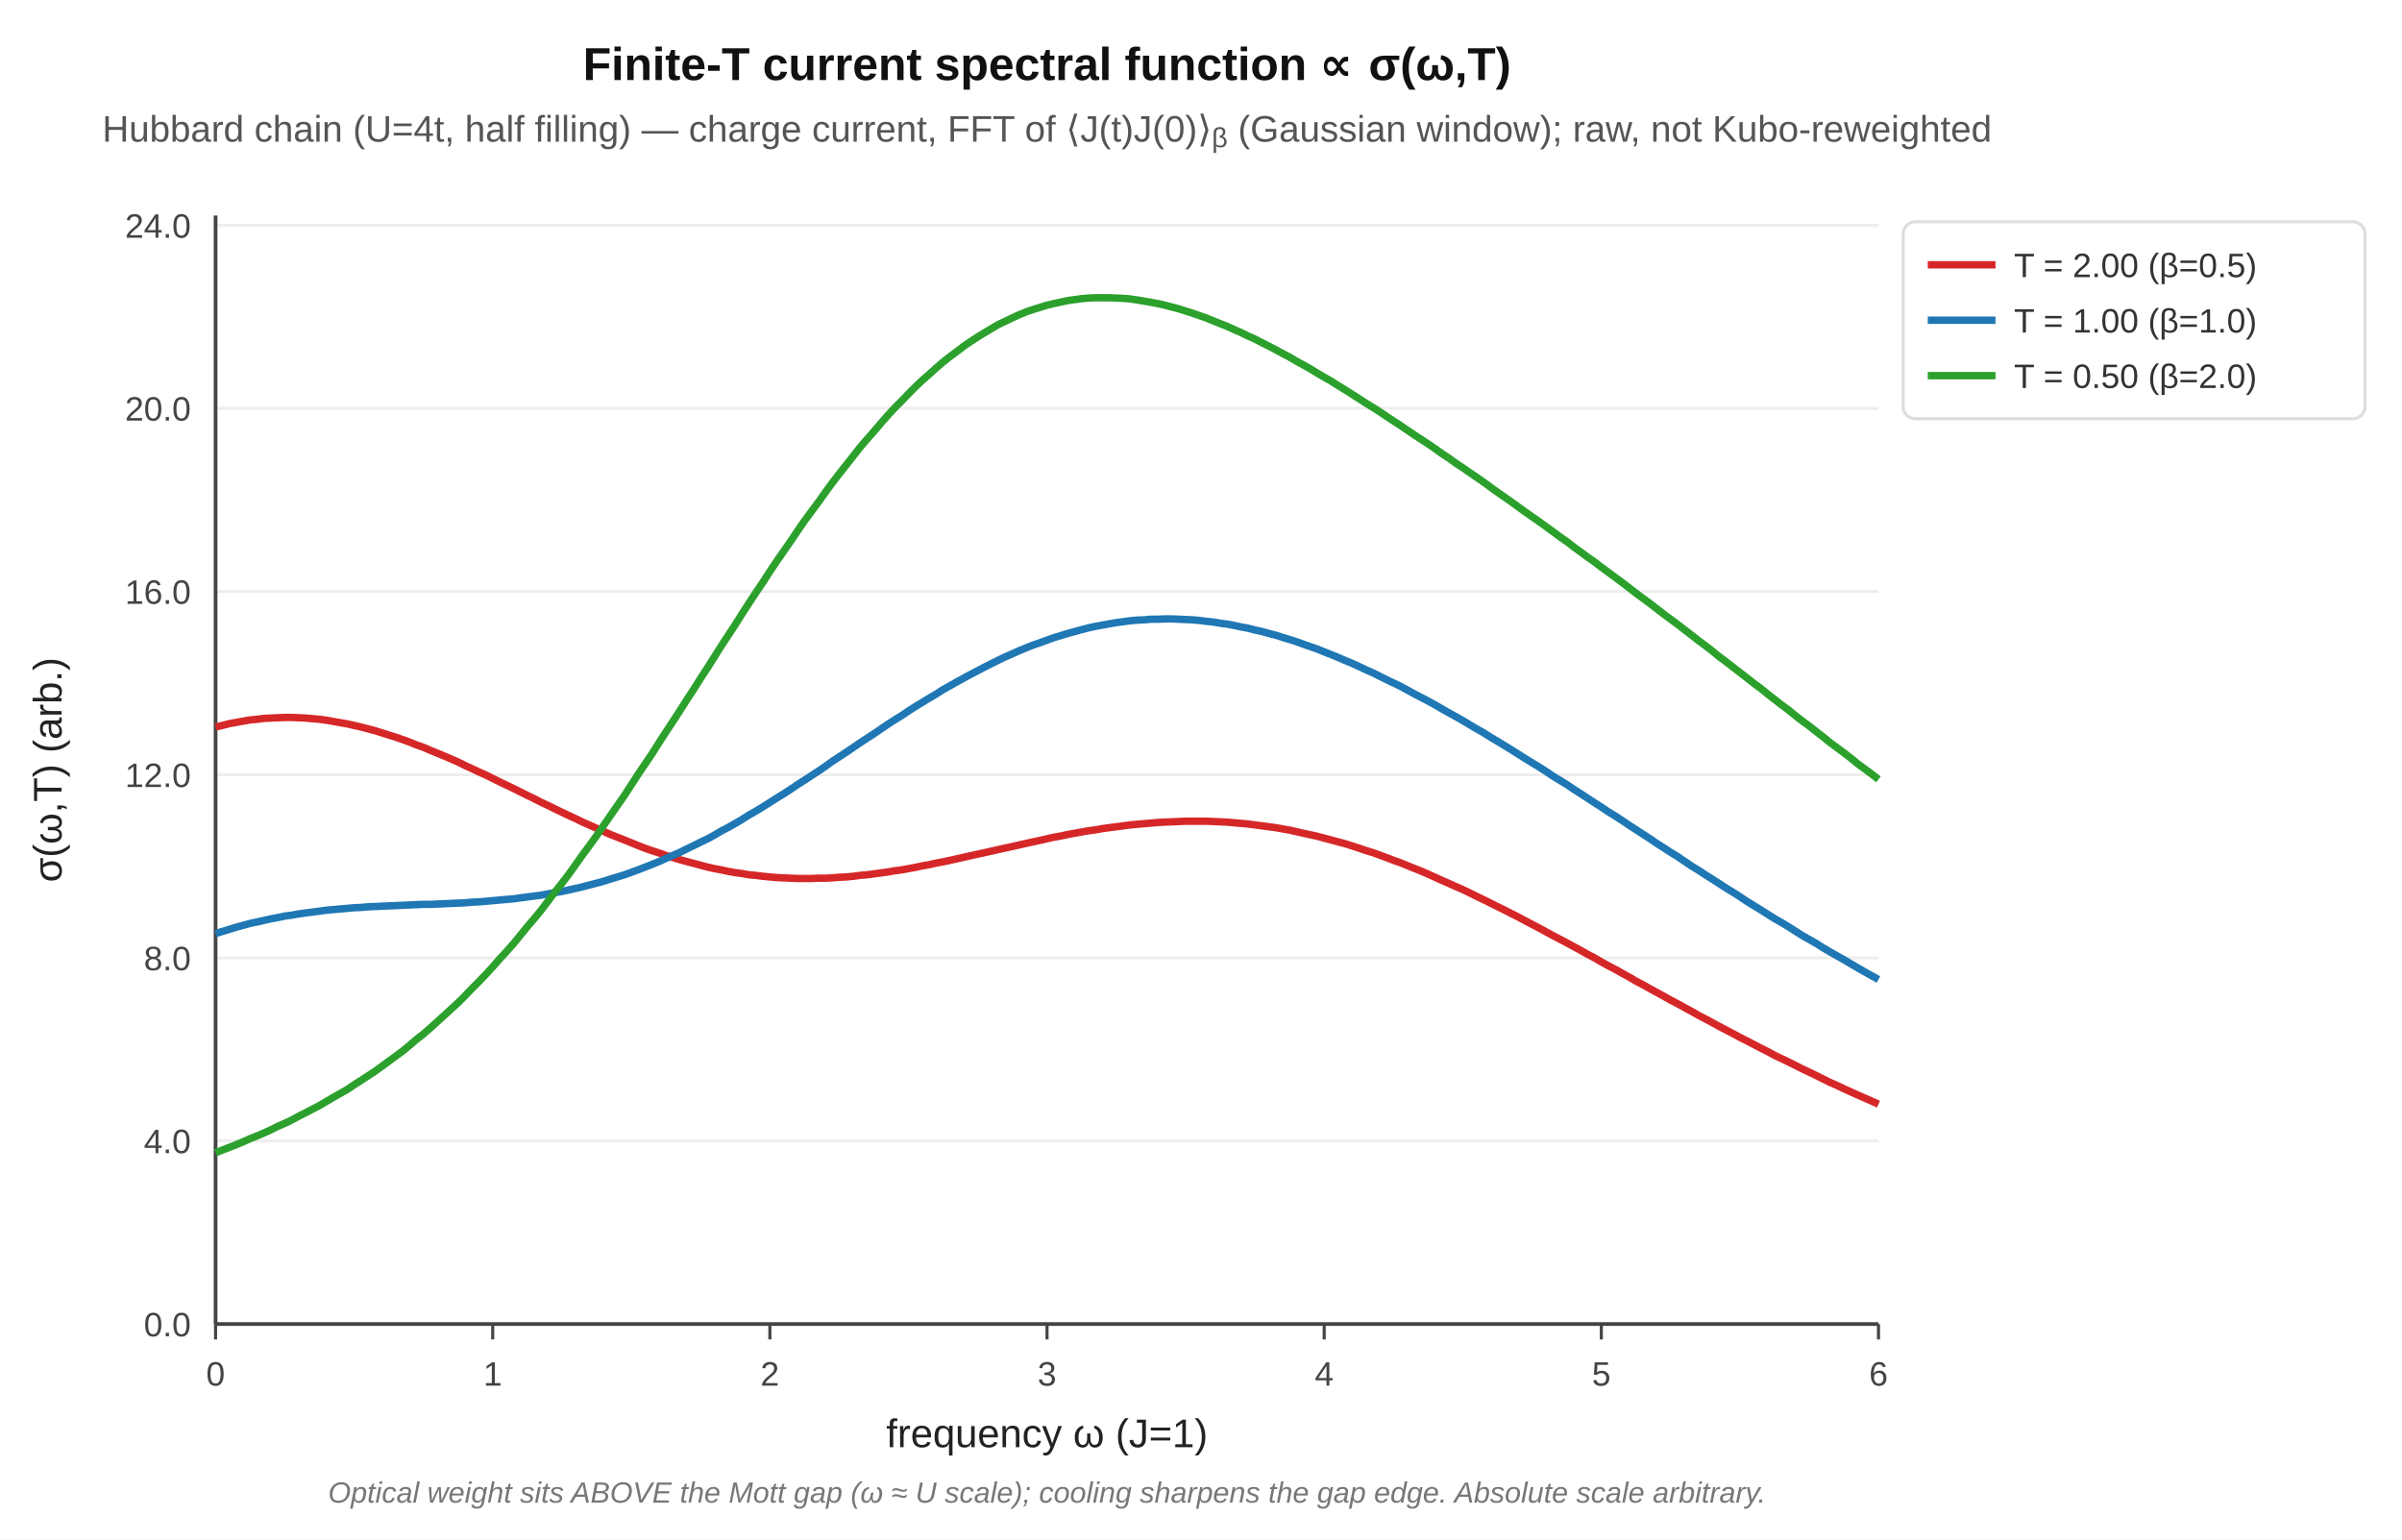
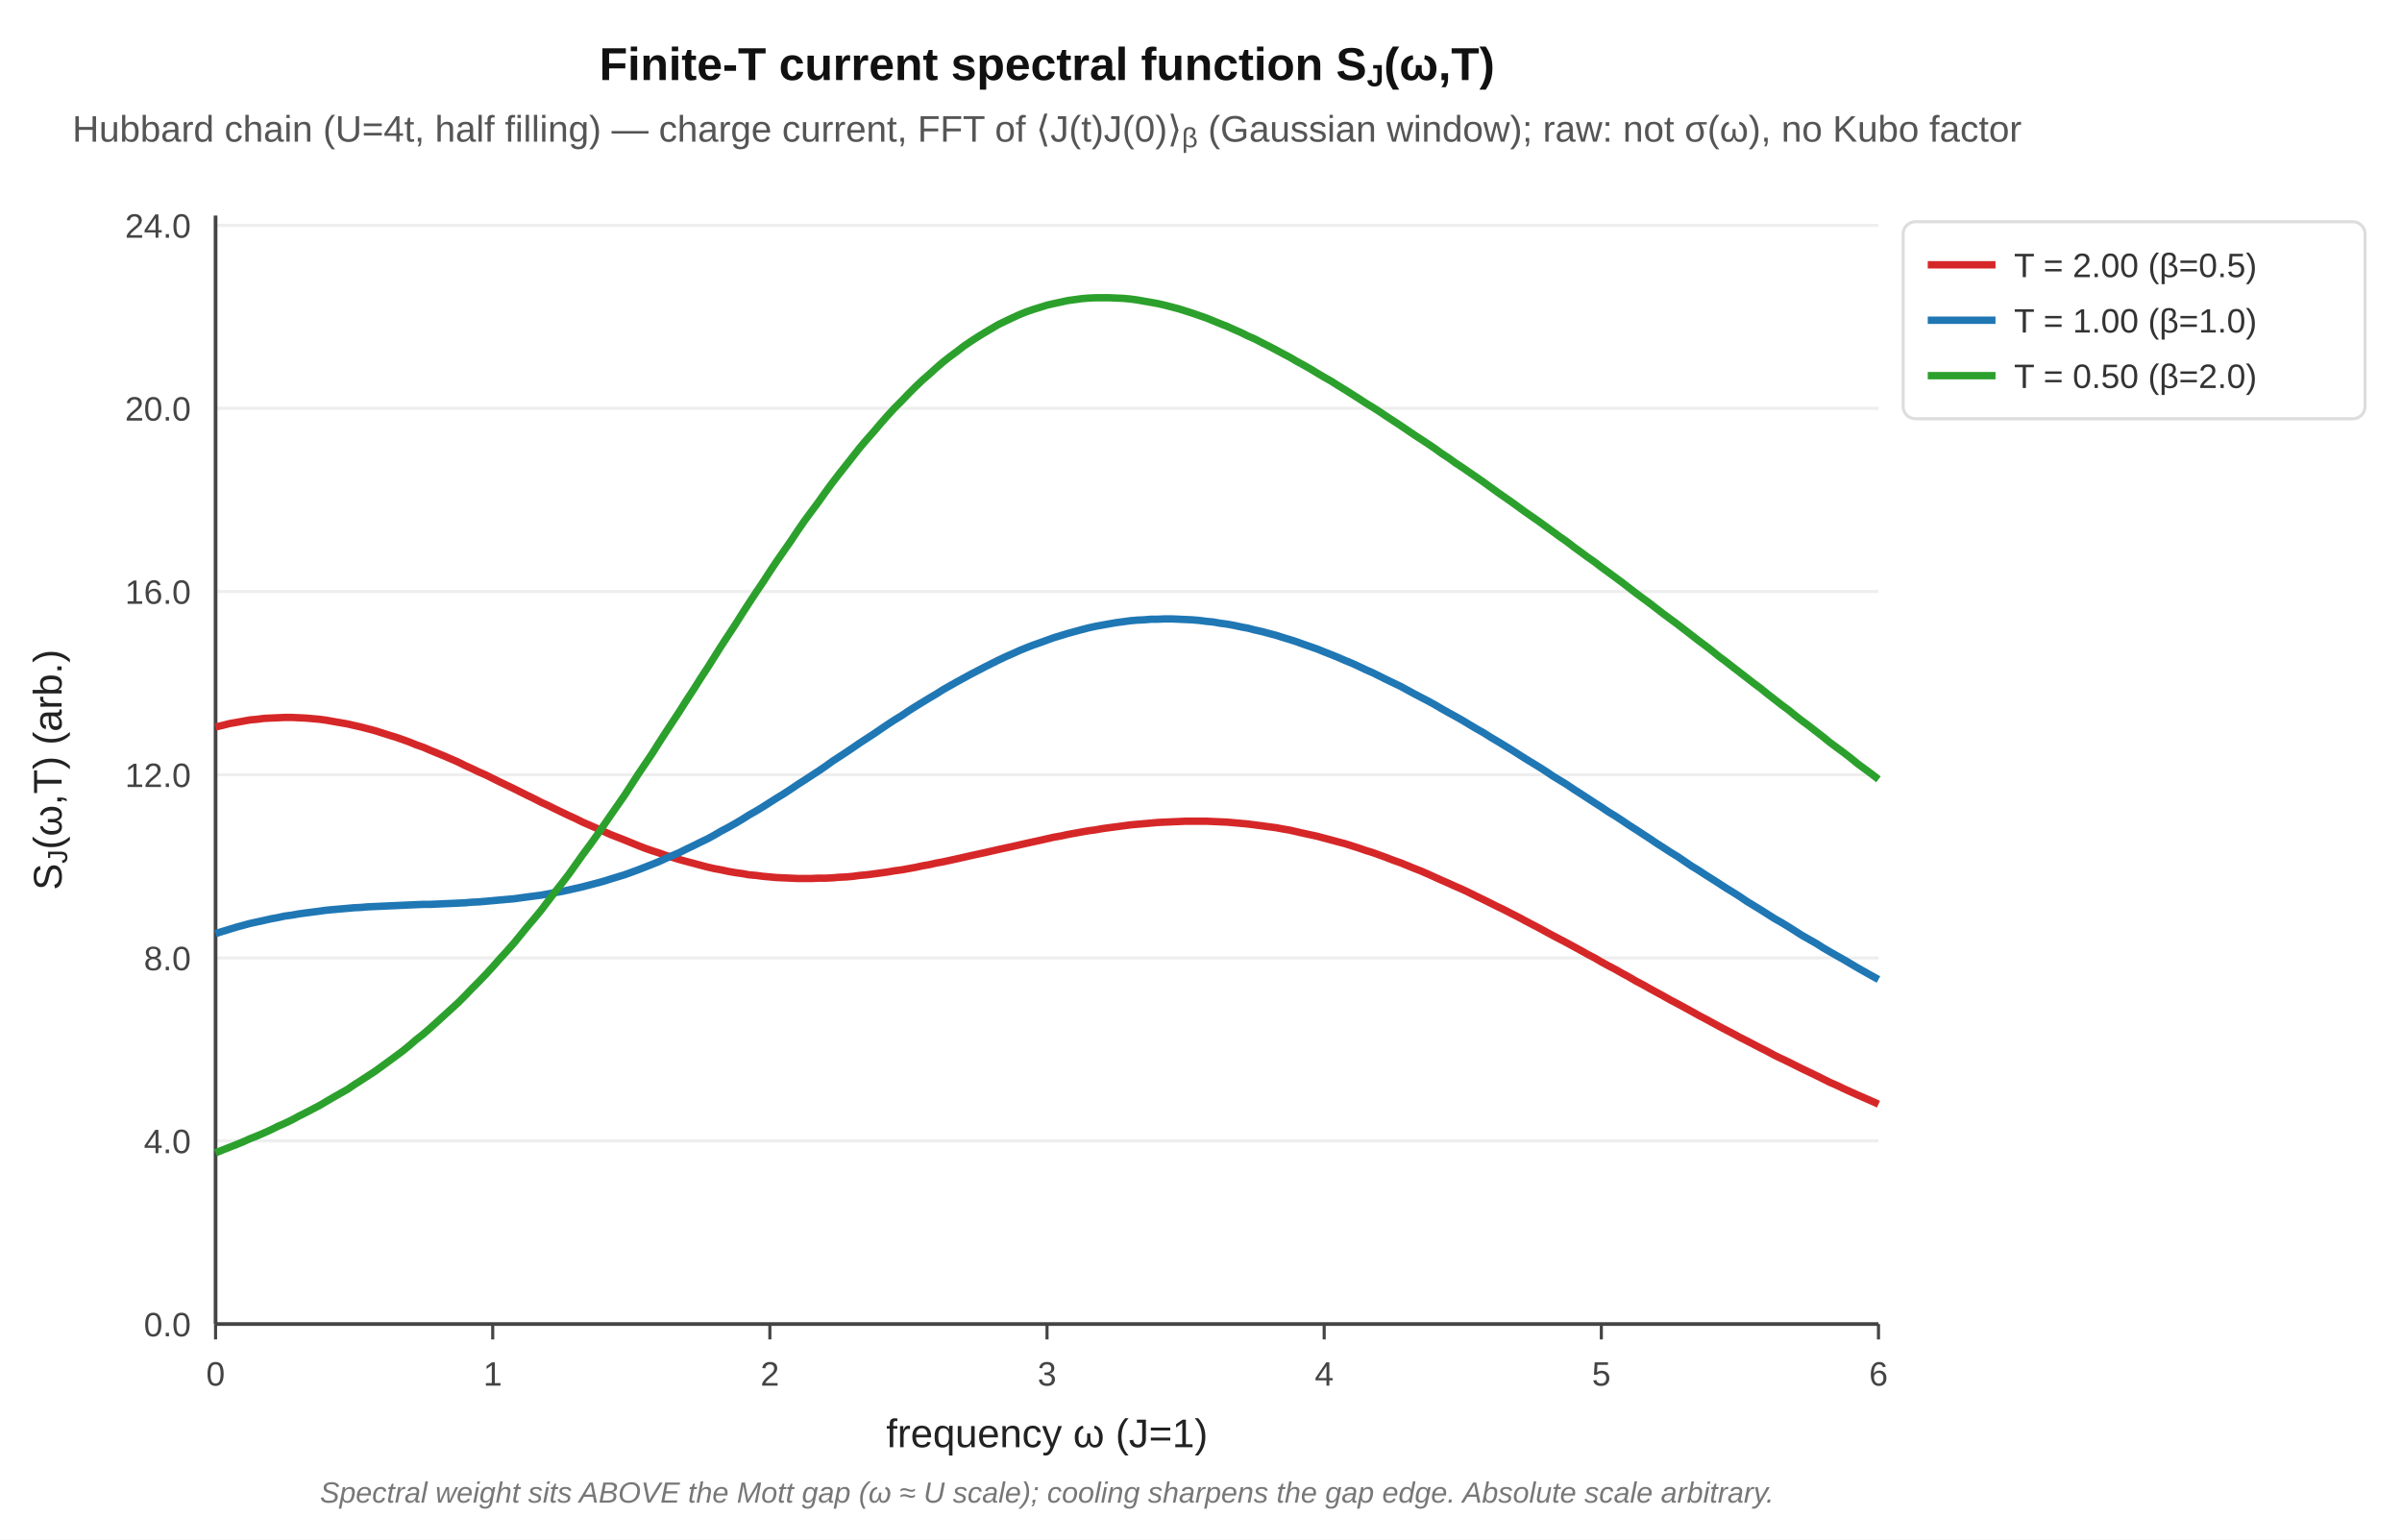
<svg xmlns="http://www.w3.org/2000/svg" width="780" height="500" viewBox="0 0 780 500" font-family="Segoe UI, Arial, sans-serif">
  <rect width="780" height="500" fill="white" />
  <line x1="70" y1="430.0" x2="610" y2="430.0" stroke="#eee" stroke-width="1" />
  <text x="62" y="434.0" text-anchor="end" font-size="11" fill="#444">0.0</text>
  <line x1="70" y1="370.5" x2="610" y2="370.5" stroke="#eee" stroke-width="1" />
  <text x="62" y="374.5" text-anchor="end" font-size="11" fill="#444">4.0</text>
  <line x1="70" y1="311.1" x2="610" y2="311.1" stroke="#eee" stroke-width="1" />
  <text x="62" y="315.1" text-anchor="end" font-size="11" fill="#444">8.0</text>
  <line x1="70" y1="251.6" x2="610" y2="251.6" stroke="#eee" stroke-width="1" />
  <text x="62" y="255.6" text-anchor="end" font-size="11" fill="#444">12.0</text>
  <line x1="70" y1="192.1" x2="610" y2="192.1" stroke="#eee" stroke-width="1" />
  <text x="62" y="196.1" text-anchor="end" font-size="11" fill="#444">16.0</text>
  <line x1="70" y1="132.6" x2="610" y2="132.6" stroke="#eee" stroke-width="1" />
  <text x="62" y="136.6" text-anchor="end" font-size="11" fill="#444">20.0</text>
  <line x1="70" y1="73.2" x2="610" y2="73.2" stroke="#eee" stroke-width="1" />
  <text x="62" y="77.2" text-anchor="end" font-size="11" fill="#444">24.0</text>
  <line x1="70.0" y1="430" x2="70.0" y2="435" stroke="#444" stroke-width="1" />
  <text x="70.0" y="450" text-anchor="middle" font-size="11" fill="#444">0</text>
  <line x1="160.0" y1="430" x2="160.0" y2="435" stroke="#444" stroke-width="1" />
  <text x="160.0" y="450" text-anchor="middle" font-size="11" fill="#444">1</text>
  <line x1="250.0" y1="430" x2="250.0" y2="435" stroke="#444" stroke-width="1" />
  <text x="250.0" y="450" text-anchor="middle" font-size="11" fill="#444">2</text>
  <line x1="340.0" y1="430" x2="340.0" y2="435" stroke="#444" stroke-width="1" />
  <text x="340.0" y="450" text-anchor="middle" font-size="11" fill="#444">3</text>
  <line x1="430.0" y1="430" x2="430.0" y2="435" stroke="#444" stroke-width="1" />
  <text x="430.0" y="450" text-anchor="middle" font-size="11" fill="#444">4</text>
  <line x1="520.0" y1="430" x2="520.0" y2="435" stroke="#444" stroke-width="1" />
  <text x="520.0" y="450" text-anchor="middle" font-size="11" fill="#444">5</text>
  <line x1="610.0" y1="430" x2="610.0" y2="435" stroke="#444" stroke-width="1" />
  <text x="610.0" y="450" text-anchor="middle" font-size="11" fill="#444">6</text>
  <line x1="70" y1="70" x2="70" y2="430" stroke="#444" stroke-width="1.2" />
  <line x1="70" y1="430.0" x2="610" y2="430.0" stroke="#444" stroke-width="1.2" />
  <text x="340" y="470" text-anchor="middle" font-size="13" fill="#222">frequency  ω  (J=1)</text>
-   <text x="20" y="250" text-anchor="middle" font-size="13" fill="#222" transform="rotate(-90 20 250)">σ(ω,T)  (arb.)</text>
-   <text x="340" y="26" text-anchor="middle" font-size="15" font-weight="bold" fill="#111">Finite-T current spectral function  ∝ σ(ω,T)</text>
-   <text x="340" y="46" text-anchor="middle" font-size="12" fill="#555">Hubbard chain (U=4t, half filling) — charge current, FFT of ⟨J(t)J(0)⟩<tspan baseline-shift="sub" font-size="9">β</tspan> (Gaussian window); raw, not Kubo-reweighted</text>
+   <text x="20" y="250" text-anchor="middle" font-size="13" fill="#222" transform="rotate(-90 20 250)">S<tspan baseline-shift="sub" font-size="9">J</tspan>(ω,T)  (arb.)</text>
+   <text x="340" y="26" text-anchor="middle" font-size="15" font-weight="bold" fill="#111">Finite-T current spectral function  S<tspan baseline-shift="sub" font-size="10">J</tspan>(ω,T)</text>
+   <text x="340" y="46" text-anchor="middle" font-size="12" fill="#555">Hubbard chain (U=4t, half filling) — charge current, FFT of ⟨J(t)J(0)⟩<tspan baseline-shift="sub" font-size="9">β</tspan> (Gaussian window); raw: not σ(ω), no Kubo factor</text>
  <rect x="618" y="72" width="150" height="64" fill="white" stroke="#ddd" rx="4" />
  <polyline points="70.0,236.1 72.2,235.6 74.5,235.0 76.8,234.6 79.0,234.2 81.2,233.8 83.5,233.6 85.8,233.3 88.0,233.2 90.2,233.1 92.5,233.0 94.8,233.0 97.0,233.1 99.2,233.2 101.5,233.4 103.8,233.6 106.0,233.9 108.2,234.3 110.5,234.7 112.8,235.1 115.0,235.6 117.2,236.1 119.5,236.7 121.8,237.3 124.0,238.0 126.2,238.7 128.5,239.4 130.8,240.2 133.0,241.0 135.2,241.9 137.5,242.7 139.8,243.7 142.0,244.6 144.2,245.5 146.5,246.5 148.8,247.5 151.0,248.6 153.2,249.6 155.5,250.7 157.8,251.7 160.0,252.8 162.2,253.9 164.5,255.0 166.8,256.1 169.0,257.2 171.2,258.3 173.5,259.4 175.8,260.6 178.0,261.6 180.2,262.7 182.5,263.8 184.8,264.9 187.0,265.9 189.2,267.0 191.5,268.0 193.8,269.0 196.0,270.0 198.2,271.0 200.5,271.9 202.8,272.8 205.0,273.7 207.2,274.6 209.5,275.5 211.8,276.3 214.0,277.0 216.2,277.8 218.5,278.5 220.8,279.2 223.0,279.8 225.3,280.4 227.5,281.0 229.8,281.6 232.0,282.1 234.2,282.5 236.5,283.0 238.8,283.4 241.0,283.7 243.2,284.1 245.5,284.3 247.8,284.6 250.0,284.8 252.2,285.0 254.5,285.1 256.8,285.2 259.0,285.3 261.2,285.3 263.5,285.3 265.8,285.2 268.0,285.2 270.2,285.1 272.5,284.9 274.8,284.8 277.0,284.6 279.2,284.3 281.5,284.1 283.8,283.8 286.0,283.5 288.2,283.2 290.5,282.8 292.8,282.5 295.0,282.1 297.2,281.7 299.5,281.2 301.8,280.8 304.0,280.3 306.2,279.9 308.5,279.4 310.8,278.9 313.0,278.4 315.2,277.9 317.5,277.4 319.8,276.9 322.0,276.4 324.2,275.9 326.5,275.4 328.8,274.9 331.0,274.4 333.2,273.9 335.5,273.4 337.8,272.9 340.0,272.4 342.2,271.9 344.5,271.5 346.8,271.0 349.0,270.6 351.2,270.2 353.5,269.8 355.8,269.5 358.0,269.1 360.2,268.8 362.5,268.5 364.8,268.2 367.0,267.9 369.2,267.7 371.5,267.5 373.8,267.3 376.0,267.1 378.2,267.0 380.5,266.9 382.8,266.8 385.0,266.7 387.2,266.7 389.5,266.7 391.8,266.7 394.0,266.8 396.2,266.9 398.5,267.0 400.7,267.2 403.0,267.4 405.2,267.6 407.5,267.9 409.8,268.2 412.0,268.5 414.3,268.8 416.5,269.2 418.8,269.6 421.0,270.1 423.2,270.6 425.5,271.1 427.8,271.6 430.0,272.2 432.3,272.8 434.5,273.4 436.8,274.0 439.0,274.7 441.2,275.4 443.5,276.2 445.8,276.9 448.0,277.7 450.2,278.5 452.5,279.4 454.8,280.2 457.0,281.1 459.2,282.0 461.5,282.9 463.8,283.9 466.0,284.9 468.2,285.9 470.5,286.9 472.7,287.9 475.0,288.9 477.3,290.0 479.5,291.1 481.8,292.2 484.0,293.3 486.2,294.4 488.5,295.5 490.8,296.7 493.0,297.8 495.2,299.0 497.5,300.2 499.8,301.4 502.0,302.6 504.2,303.8 506.5,305.0 508.8,306.2 511.0,307.4 513.2,308.6 515.5,309.9 517.8,311.1 520.0,312.4 522.2,313.6 524.5,314.8 526.8,316.1 529.0,317.3 531.2,318.6 533.5,319.8 535.8,321.1 538.0,322.3 540.2,323.5 542.5,324.8 544.8,326.0 547.0,327.2 549.2,328.4 551.5,329.7 553.8,330.9 556.0,332.1 558.2,333.3 560.5,334.5 562.8,335.7 565.0,336.9 567.2,338.0 569.5,339.2 571.8,340.4 574.0,341.5 576.2,342.7 578.5,343.8 580.8,344.9 583.0,346.0 585.2,347.1 587.5,348.2 589.8,349.3 592.0,350.4 594.2,351.5 596.5,352.5 598.8,353.6 601.0,354.6 603.2,355.6 605.5,356.6 607.8,357.6 610.0,358.6" fill="none" stroke="#d62728" stroke-width="2.4" />
  <line x1="626" y1="86" x2="648" y2="86" stroke="#d62728" stroke-width="2.4" />
  <text x="654" y="90" font-size="11" fill="#333">T = 2.00  (β=0.5)</text>
  <polyline points="70.0,303.2 72.2,302.5 74.5,301.8 76.8,301.1 79.0,300.5 81.2,299.9 83.5,299.4 85.8,298.9 88.0,298.4 90.2,298.0 92.5,297.5 94.8,297.2 97.0,296.8 99.2,296.5 101.5,296.2 103.8,295.9 106.0,295.6 108.2,295.4 110.5,295.2 112.8,295.0 115.0,294.8 117.2,294.7 119.5,294.5 121.8,294.4 124.0,294.3 126.2,294.2 128.5,294.1 130.8,294.0 133.0,293.9 135.2,293.8 137.5,293.7 139.8,293.7 142.0,293.6 144.2,293.5 146.5,293.4 148.8,293.3 151.0,293.2 153.2,293.0 155.5,292.9 157.8,292.7 160.0,292.5 162.2,292.3 164.5,292.1 166.8,291.9 169.0,291.6 171.2,291.3 173.5,291.0 175.8,290.7 178.0,290.3 180.2,289.9 182.5,289.5 184.8,289.0 187.0,288.5 189.2,288.0 191.5,287.4 193.8,286.8 196.0,286.2 198.2,285.5 200.5,284.8 202.8,284.1 205.0,283.3 207.2,282.5 209.5,281.6 211.8,280.7 214.0,279.8 216.2,278.8 218.5,277.8 220.8,276.8 223.0,275.7 225.3,274.6 227.5,273.5 229.8,272.4 232.0,271.2 234.2,269.9 236.5,268.7 238.8,267.4 241.0,266.1 243.2,264.7 245.5,263.4 247.8,262.0 250.0,260.6 252.2,259.2 254.5,257.8 256.8,256.3 259.0,254.8 261.2,253.4 263.5,251.9 265.8,250.4 268.0,248.9 270.2,247.3 272.5,245.8 274.8,244.3 277.0,242.8 279.2,241.3 281.5,239.8 283.8,238.3 286.0,236.8 288.2,235.3 290.5,233.8 292.8,232.4 295.0,230.9 297.2,229.5 299.5,228.1 301.8,226.7 304.0,225.4 306.2,224.0 308.5,222.7 310.8,221.4 313.0,220.2 315.2,219.0 317.5,217.8 319.8,216.6 322.0,215.5 324.2,214.4 326.5,213.3 328.8,212.3 331.0,211.3 333.2,210.4 335.5,209.5 337.8,208.7 340.0,207.9 342.2,207.1 344.5,206.4 346.8,205.7 349.0,205.1 351.2,204.5 353.5,203.9 355.8,203.4 358.0,203.0 360.2,202.6 362.5,202.2 364.8,201.9 367.0,201.6 369.2,201.4 371.5,201.3 373.8,201.1 376.0,201.1 378.2,201.0 380.5,201.0 382.8,201.1 385.0,201.2 387.2,201.3 389.5,201.5 391.8,201.8 394.0,202.0 396.2,202.4 398.5,202.7 400.7,203.1 403.0,203.6 405.2,204.0 407.5,204.6 409.8,205.1 412.0,205.7 414.3,206.3 416.5,207.0 418.8,207.7 421.0,208.4 423.2,209.2 425.5,210.0 427.8,210.8 430.0,211.7 432.3,212.6 434.5,213.5 436.8,214.5 439.0,215.4 441.2,216.4 443.5,217.5 445.8,218.5 448.0,219.6 450.2,220.7 452.5,221.8 454.8,222.9 457.0,224.1 459.2,225.3 461.5,226.5 463.8,227.7 466.0,228.9 468.2,230.2 470.5,231.5 472.7,232.7 475.0,234.0 477.3,235.4 479.5,236.7 481.8,238.0 484.0,239.4 486.2,240.7 488.5,242.1 490.8,243.5 493.0,244.9 495.2,246.3 497.5,247.7 499.8,249.1 502.0,250.5 504.2,252.0 506.5,253.4 508.8,254.8 511.0,256.3 513.2,257.7 515.5,259.2 517.8,260.7 520.0,262.1 522.2,263.6 524.5,265.0 526.8,266.5 529.0,268.0 531.2,269.4 533.5,270.9 535.8,272.4 538.0,273.9 540.2,275.3 542.5,276.8 544.8,278.2 547.0,279.7 549.2,281.2 551.5,282.6 553.8,284.1 556.0,285.5 558.2,286.9 560.5,288.4 562.8,289.8 565.0,291.2 567.2,292.7 569.5,294.1 571.8,295.5 574.0,296.9 576.2,298.3 578.5,299.6 580.8,301.0 583.0,302.4 585.2,303.8 587.5,305.1 589.8,306.4 592.0,307.8 594.2,309.1 596.5,310.4 598.8,311.7 601.0,313.0 603.2,314.3 605.5,315.6 607.8,316.9 610.0,318.1" fill="none" stroke="#1f77b4" stroke-width="2.4" />
  <line x1="626" y1="104" x2="648" y2="104" stroke="#1f77b4" stroke-width="2.4" />
  <text x="654" y="108" font-size="11" fill="#333">T = 1.00  (β=1.0)</text>
  <polyline points="70.0,374.4 72.2,373.5 74.5,372.6 76.8,371.7 79.0,370.8 81.2,369.8 83.5,368.9 85.8,367.9 88.0,366.9 90.2,365.8 92.5,364.8 94.8,363.7 97.0,362.5 99.2,361.4 101.5,360.2 103.8,359.0 106.0,357.7 108.2,356.4 110.5,355.1 112.8,353.8 115.0,352.3 117.2,350.9 119.5,349.4 121.8,347.9 124.0,346.3 126.2,344.7 128.5,343.0 130.8,341.3 133.0,339.5 135.2,337.6 137.5,335.8 139.8,333.8 142.0,331.8 144.2,329.8 146.5,327.7 148.8,325.6 151.0,323.4 153.2,321.1 155.5,318.8 157.8,316.4 160.0,314.0 162.2,311.5 164.5,309.0 166.8,306.4 169.0,303.7 171.2,301.0 173.5,298.3 175.8,295.5 178.0,292.6 180.2,289.7 182.5,286.8 184.8,283.8 187.0,280.7 189.2,277.6 191.5,274.5 193.8,271.3 196.0,268.1 198.2,264.9 200.5,261.6 202.8,258.3 205.0,254.9 207.2,251.5 209.5,248.1 211.8,244.7 214.0,241.2 216.2,237.8 218.5,234.3 220.8,230.8 223.0,227.3 225.3,223.8 227.5,220.3 229.8,216.8 232.0,213.3 234.2,209.8 236.5,206.3 238.8,202.8 241.0,199.3 243.2,195.9 245.5,192.4 247.8,189.0 250.0,185.6 252.2,182.3 254.5,179.0 256.8,175.7 259.0,172.4 261.2,169.2 263.5,166.1 265.8,163.0 268.0,159.9 270.2,156.9 272.5,153.9 274.8,151.0 277.0,148.2 279.2,145.4 281.5,142.7 283.8,140.1 286.0,137.5 288.2,135.0 290.5,132.5 292.8,130.2 295.0,127.9 297.2,125.7 299.5,123.5 301.8,121.5 304.0,119.5 306.2,117.6 308.5,115.8 310.8,114.1 313.0,112.4 315.2,110.9 317.5,109.4 319.8,108.0 322.0,106.7 324.2,105.4 326.5,104.3 328.8,103.2 331.0,102.2 333.2,101.3 335.5,100.5 337.8,99.8 340.0,99.1 342.2,98.6 344.5,98.1 346.8,97.6 349.0,97.3 351.2,97.0 353.5,96.8 355.8,96.7 358.0,96.7 360.2,96.7 362.5,96.8 364.8,96.9 367.0,97.1 369.2,97.4 371.5,97.8 373.8,98.2 376.0,98.6 378.2,99.1 380.5,99.7 382.8,100.3 385.0,101.0 387.2,101.7 389.5,102.5 391.8,103.3 394.0,104.2 396.2,105.1 398.5,106.0 400.7,107.0 403.0,108.0 405.2,109.1 407.5,110.1 409.8,111.3 412.0,112.4 414.3,113.6 416.5,114.8 418.8,116.0 421.0,117.3 423.2,118.5 425.5,119.8 427.8,121.2 430.0,122.5 432.3,123.8 434.5,125.2 436.8,126.6 439.0,128.0 441.2,129.4 443.5,130.9 445.8,132.3 448.0,133.7 450.2,135.2 452.5,136.7 454.8,138.2 457.0,139.7 459.2,141.2 461.5,142.7 463.8,144.2 466.0,145.7 468.2,147.3 470.5,148.8 472.7,150.4 475.0,151.9 477.3,153.5 479.5,155.0 481.8,156.6 484.0,158.2 486.2,159.8 488.5,161.4 490.8,163.0 493.0,164.6 495.2,166.2 497.5,167.8 499.8,169.4 502.0,171.0 504.2,172.6 506.5,174.3 508.8,175.9 511.0,177.6 513.2,179.2 515.5,180.9 517.8,182.5 520.0,184.2 522.2,185.8 524.5,187.5 526.8,189.2 529.0,190.9 531.2,192.6 533.5,194.3 535.8,196.0 538.0,197.7 540.2,199.4 542.5,201.1 544.8,202.8 547.0,204.5 549.2,206.2 551.5,208.0 553.8,209.7 556.0,211.4 558.2,213.2 560.5,214.9 562.8,216.7 565.0,218.4 567.2,220.1 569.5,221.9 571.8,223.6 574.0,225.4 576.2,227.1 578.5,228.9 580.8,230.6 583.0,232.4 585.2,234.1 587.5,235.8 589.8,237.6 592.0,239.3 594.2,241.1 596.5,242.8 598.8,244.5 601.0,246.2 603.2,248.0 605.5,249.7 607.8,251.4 610.0,253.1" fill="none" stroke="#2ca02c" stroke-width="2.4" />
  <line x1="626" y1="122" x2="648" y2="122" stroke="#2ca02c" stroke-width="2.4" />
  <text x="654" y="126" font-size="11" fill="#333">T = 0.50  (β=2.0)</text>
-   <text x="340" y="488" text-anchor="middle" font-size="9.5" fill="#777" font-style="italic">Optical weight sits ABOVE the Mott gap (ω ≈ U scale); cooling sharpens the gap edge. Absolute scale arbitrary.</text>
+   <text x="340" y="488" text-anchor="middle" font-size="9.5" fill="#777" font-style="italic">Spectral weight sits ABOVE the Mott gap (ω ≈ U scale); cooling sharpens the gap edge. Absolute scale arbitrary.</text>
</svg>
